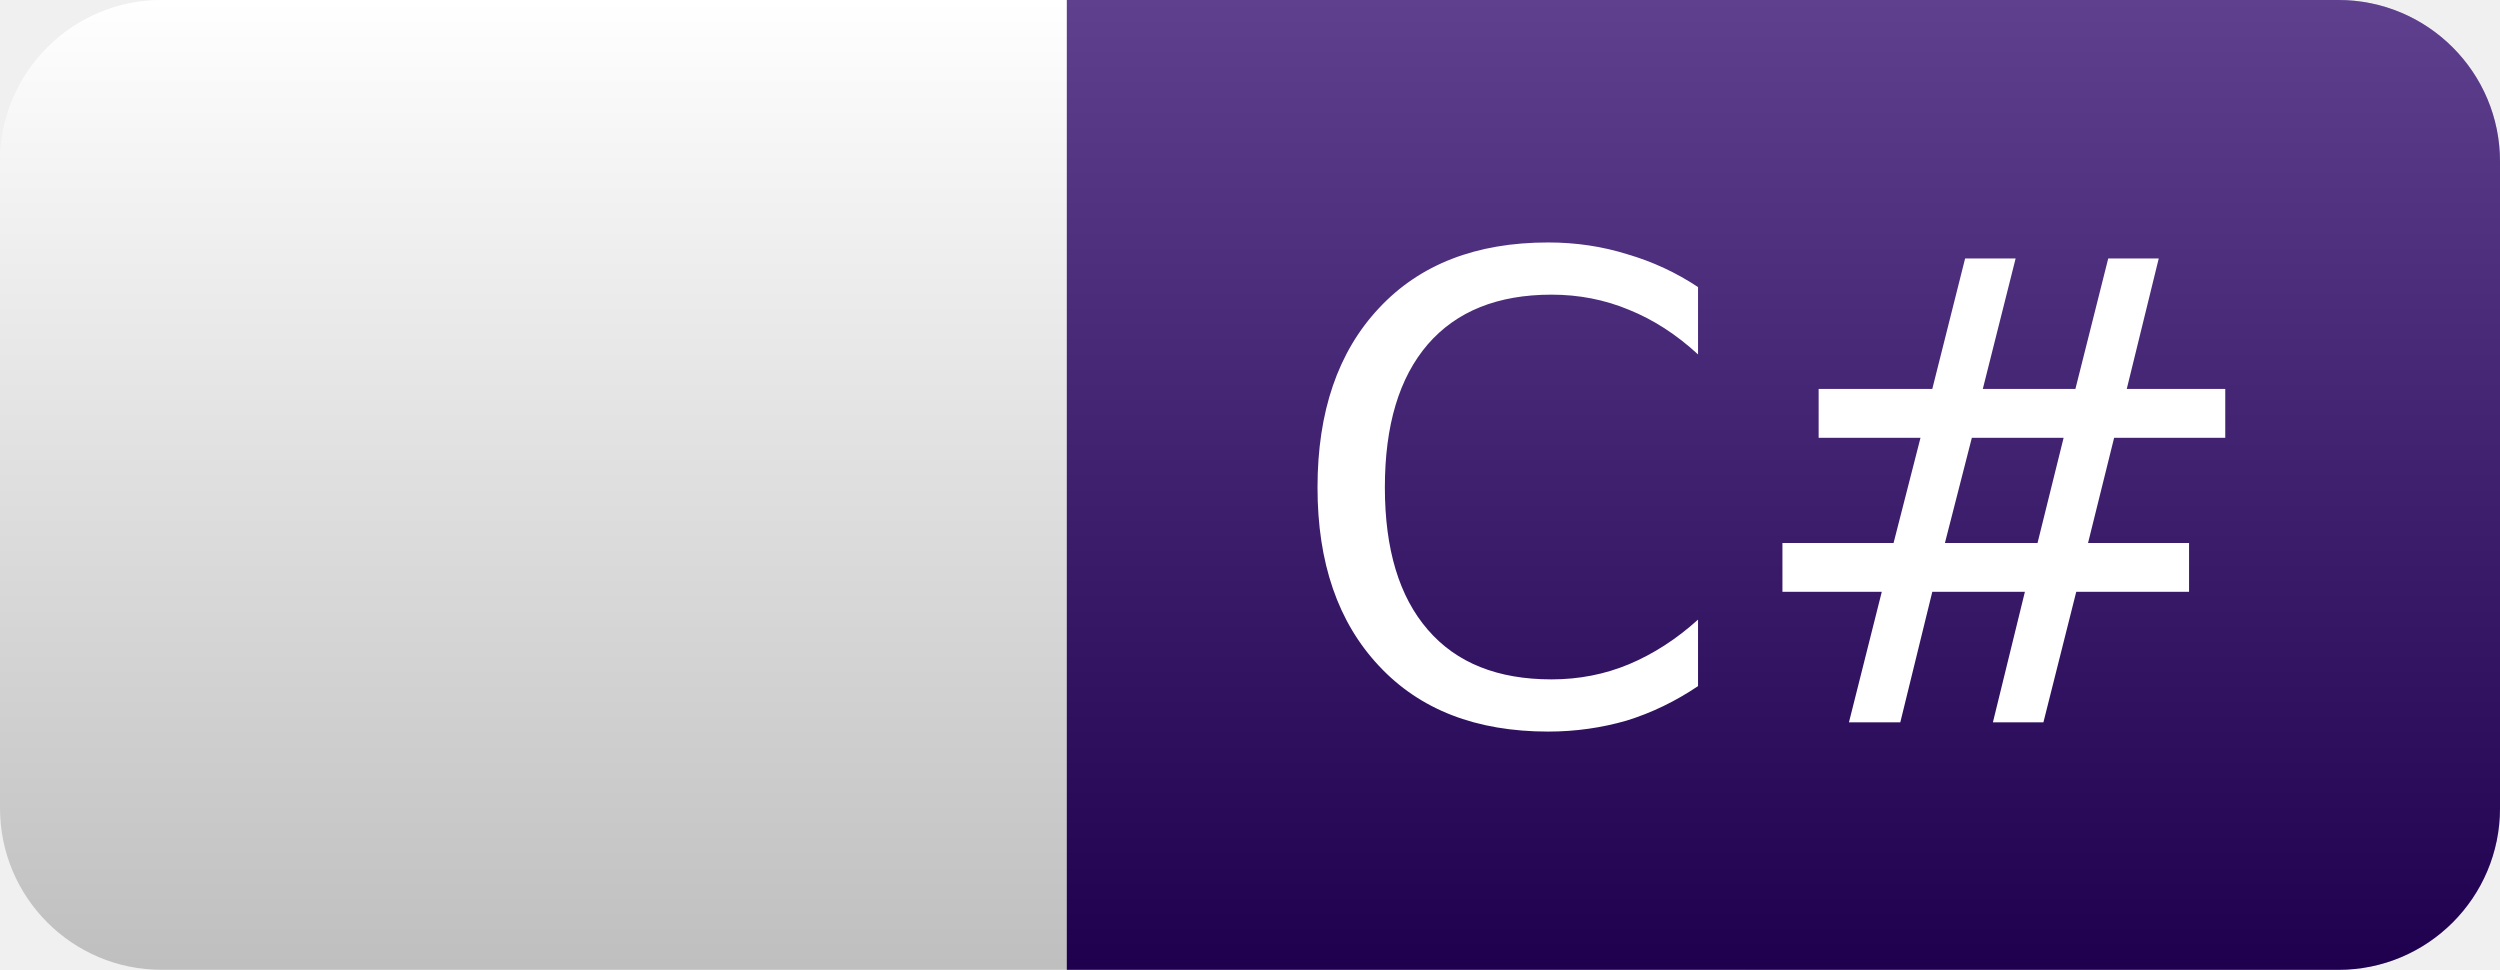
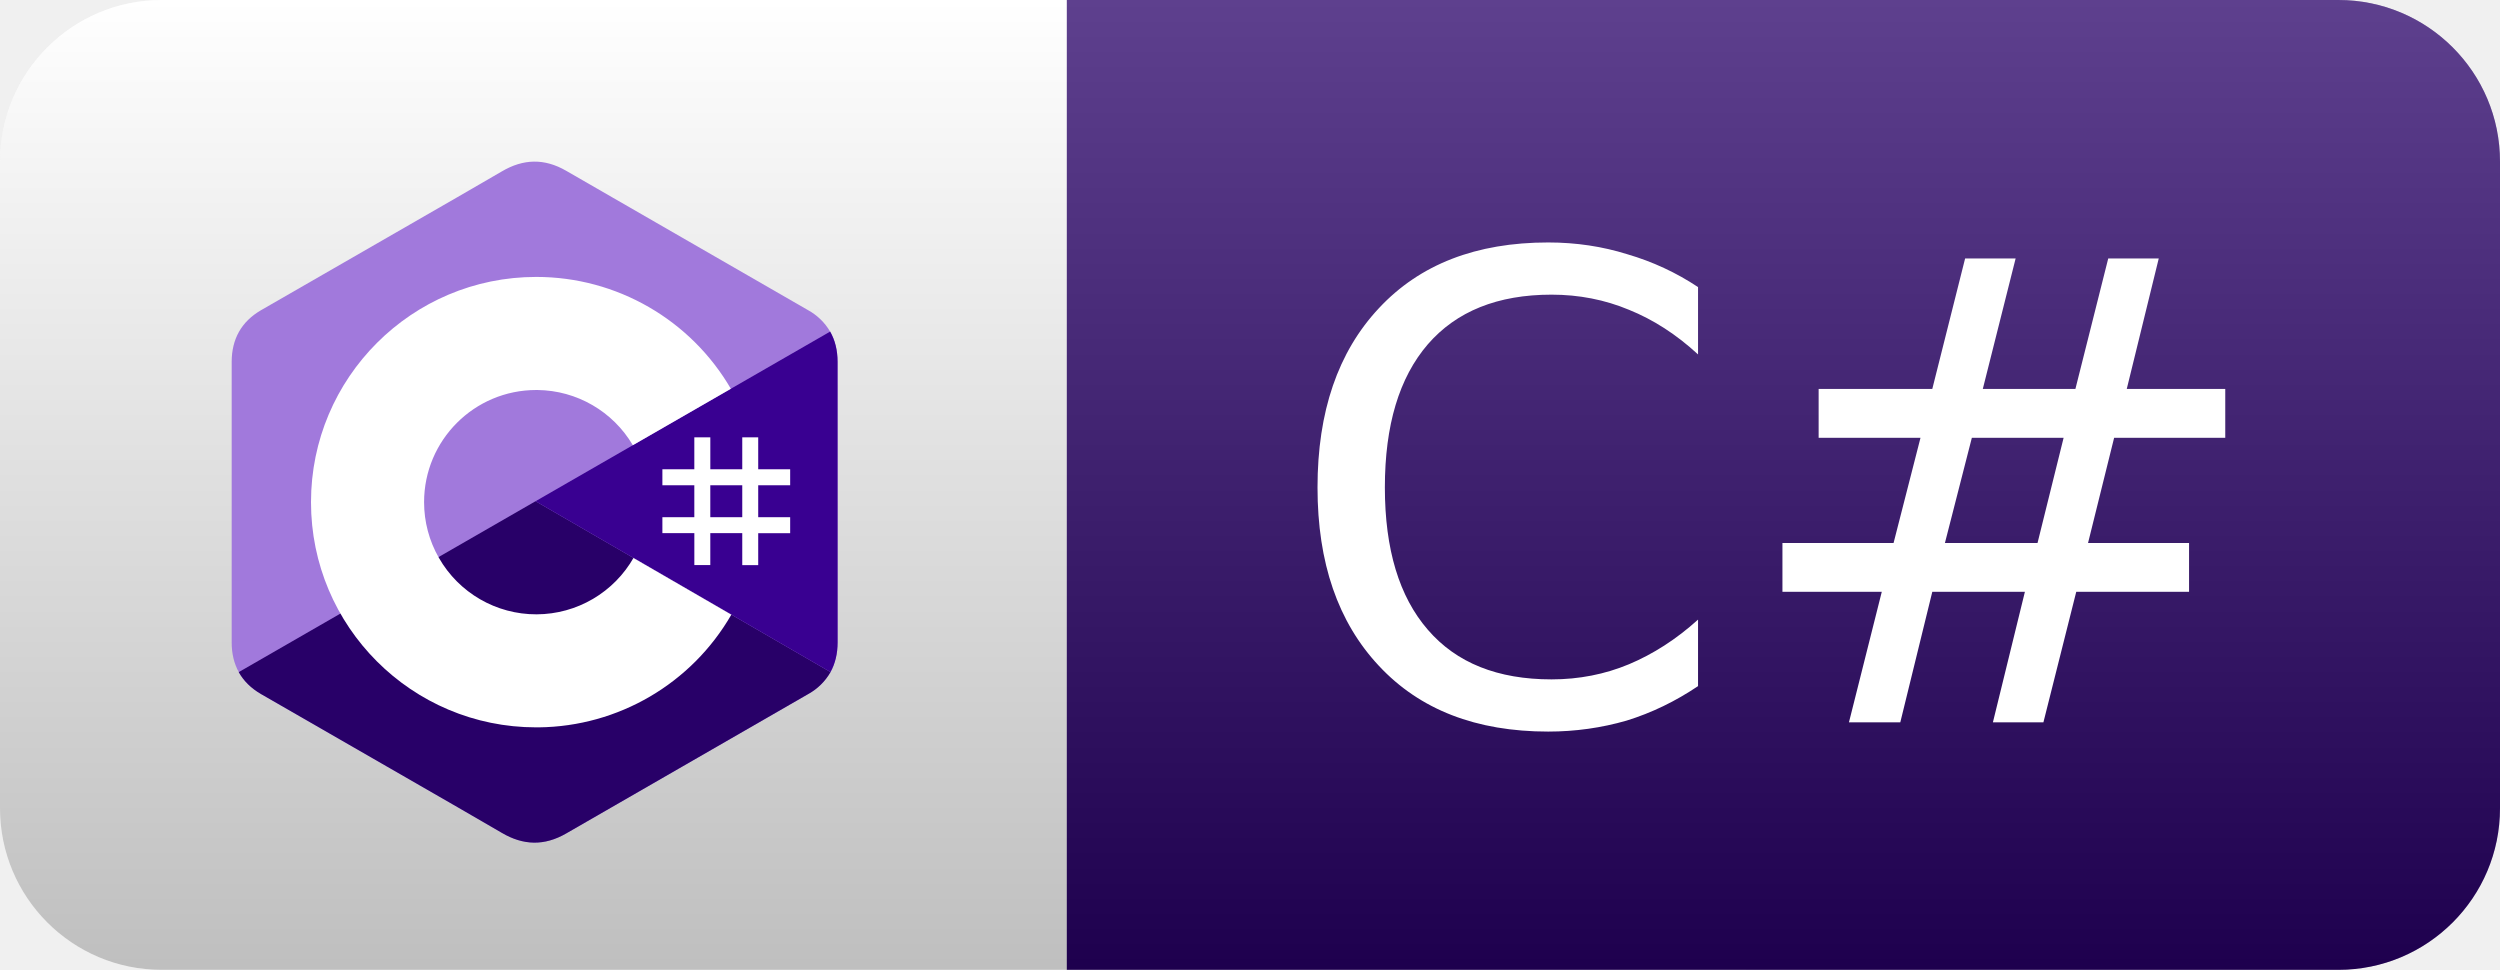
<svg xmlns="http://www.w3.org/2000/svg" width="46.4" height="18" role="img" aria-label="C#" preserveAspectRatio="xMidYMid meet">
  <defs>
    <clipPath id="r">
      <rect width="46.4" height="18" rx="3" />
    </clipPath>
    <linearGradient id="g" x2="0" y2="1">
      <stop offset="0" stop-color="#fff" stop-opacity=".25" />
-       <stop offset="1" stop-opacity=".25" stop-color="#000" />
+       <stop offset="1" stop-color="#000" stop-opacity=".25" />
    </linearGradient>
  </defs>
  <g clip-path="url(#r)">
    <rect width="32.4" height="18" fill="#FFFFFF" />
    <rect x="19.8" width="26.6" height="18" fill="#280068" />
    <rect width="46.4" height="18" fill="url(#g)" />
  </g>
-   <g transform="translate(3.5, 3) scale(0.1)" stroke-linecap="round" stroke-linejoin="round">
+   <g transform="translate(4.3, 3) scale(0.044)" stroke-linecap="round" stroke-linejoin="round">
+     <path fill="#a179dc" d="M255.57 84.45c0-4.83-1.04-9.1-3.13-12.76a24.4 24.4 0 0 0-9.24-9C209.17 43.05 175.1 23.5 141.1 3.86c-9.17-5.3-18.06-5.1-27.16.27-13.54 7.98-81.35 46.83-101.55 58.53C4.06 67.5.02 74.87 0 84.44v118.37c0 4.72 1 8.9 2.99 12.51 2.05 3.72 5.17 6.82 9.38 9.26 20.21 11.7 88.02 50.55 101.56 58.53 9.11 5.38 18 5.57 27.17.27 34.02-19.64 68.08-39.2 102.1-58.81a24.33 24.33 0 0 0 9.4-9.25c1.99-3.61 2.98-7.8 2.98-12.52l-.01-118.35" />
+     <path fill="#280068" d="M128.18 143.24 2.98 215.33c2.06 3.7 5.18 6.8 9.4 9.25 20.2 11.7 88.01 50.55 101.55 58.53 9.11 5.38 18 5.57 27.17.27 34.02-19.64 68.08-39.2 102.1-58.81a24.33 24.33 0 0 0 9.4-9.25z" />
+     <path fill="#390091" d="M255.57 84.45c0-4.83-1.04-9.1-3.13-12.76l-124.26 71.55 124.41 72.07c2-3.6 2.99-7.79 3-12.51 0 0 0-78.9-.02-118.35" />
+   </g>
+   <g transform="translate(4.3, 3) scale(0.044)" stroke-linecap="round" stroke-linejoin="round" fill="#fff">
+     <path d="M201.9 116.3v13.47h13.47v-13.48h6.73v13.48h13.48v6.73H222.1v13.48h13.48v6.74H222.1v13.47h-6.73V156.7h-13.48v13.48h-6.73V156.7h-13.48v-6.73h13.47V136.5h-13.47v-6.74h13.47v-13.48zm13.47 20.2h-13.48v13.48h13.48z" />
+     <path d="M128.46 48.63a94.96 94.96 0 0 1 82.26 47.45l-.16-.27-41.35 23.8A47.28 47.28 0 0 0 129 96.33h-.54a47.3 47.3 0 0 0-47.3 47.3 47.08 47.08 0 0 0 6.23 23.47 47.28 47.28 0 0 0 82.29-.27l-.2.35 41.29 23.91a94.97 94.97 0 0 1-81.25 47.54h-1.06a94.96 94.96 0 0 1-95-95 95 95 0 0 1 95-95z" />
  </g>
  <text x="33" y="10" font-size="12" font-family="Verdana,Geneva,DejaVu Sans,sans-serif" fill="#fff" text-anchor="middle" dominant-baseline="middle">C#</text>
</svg>
